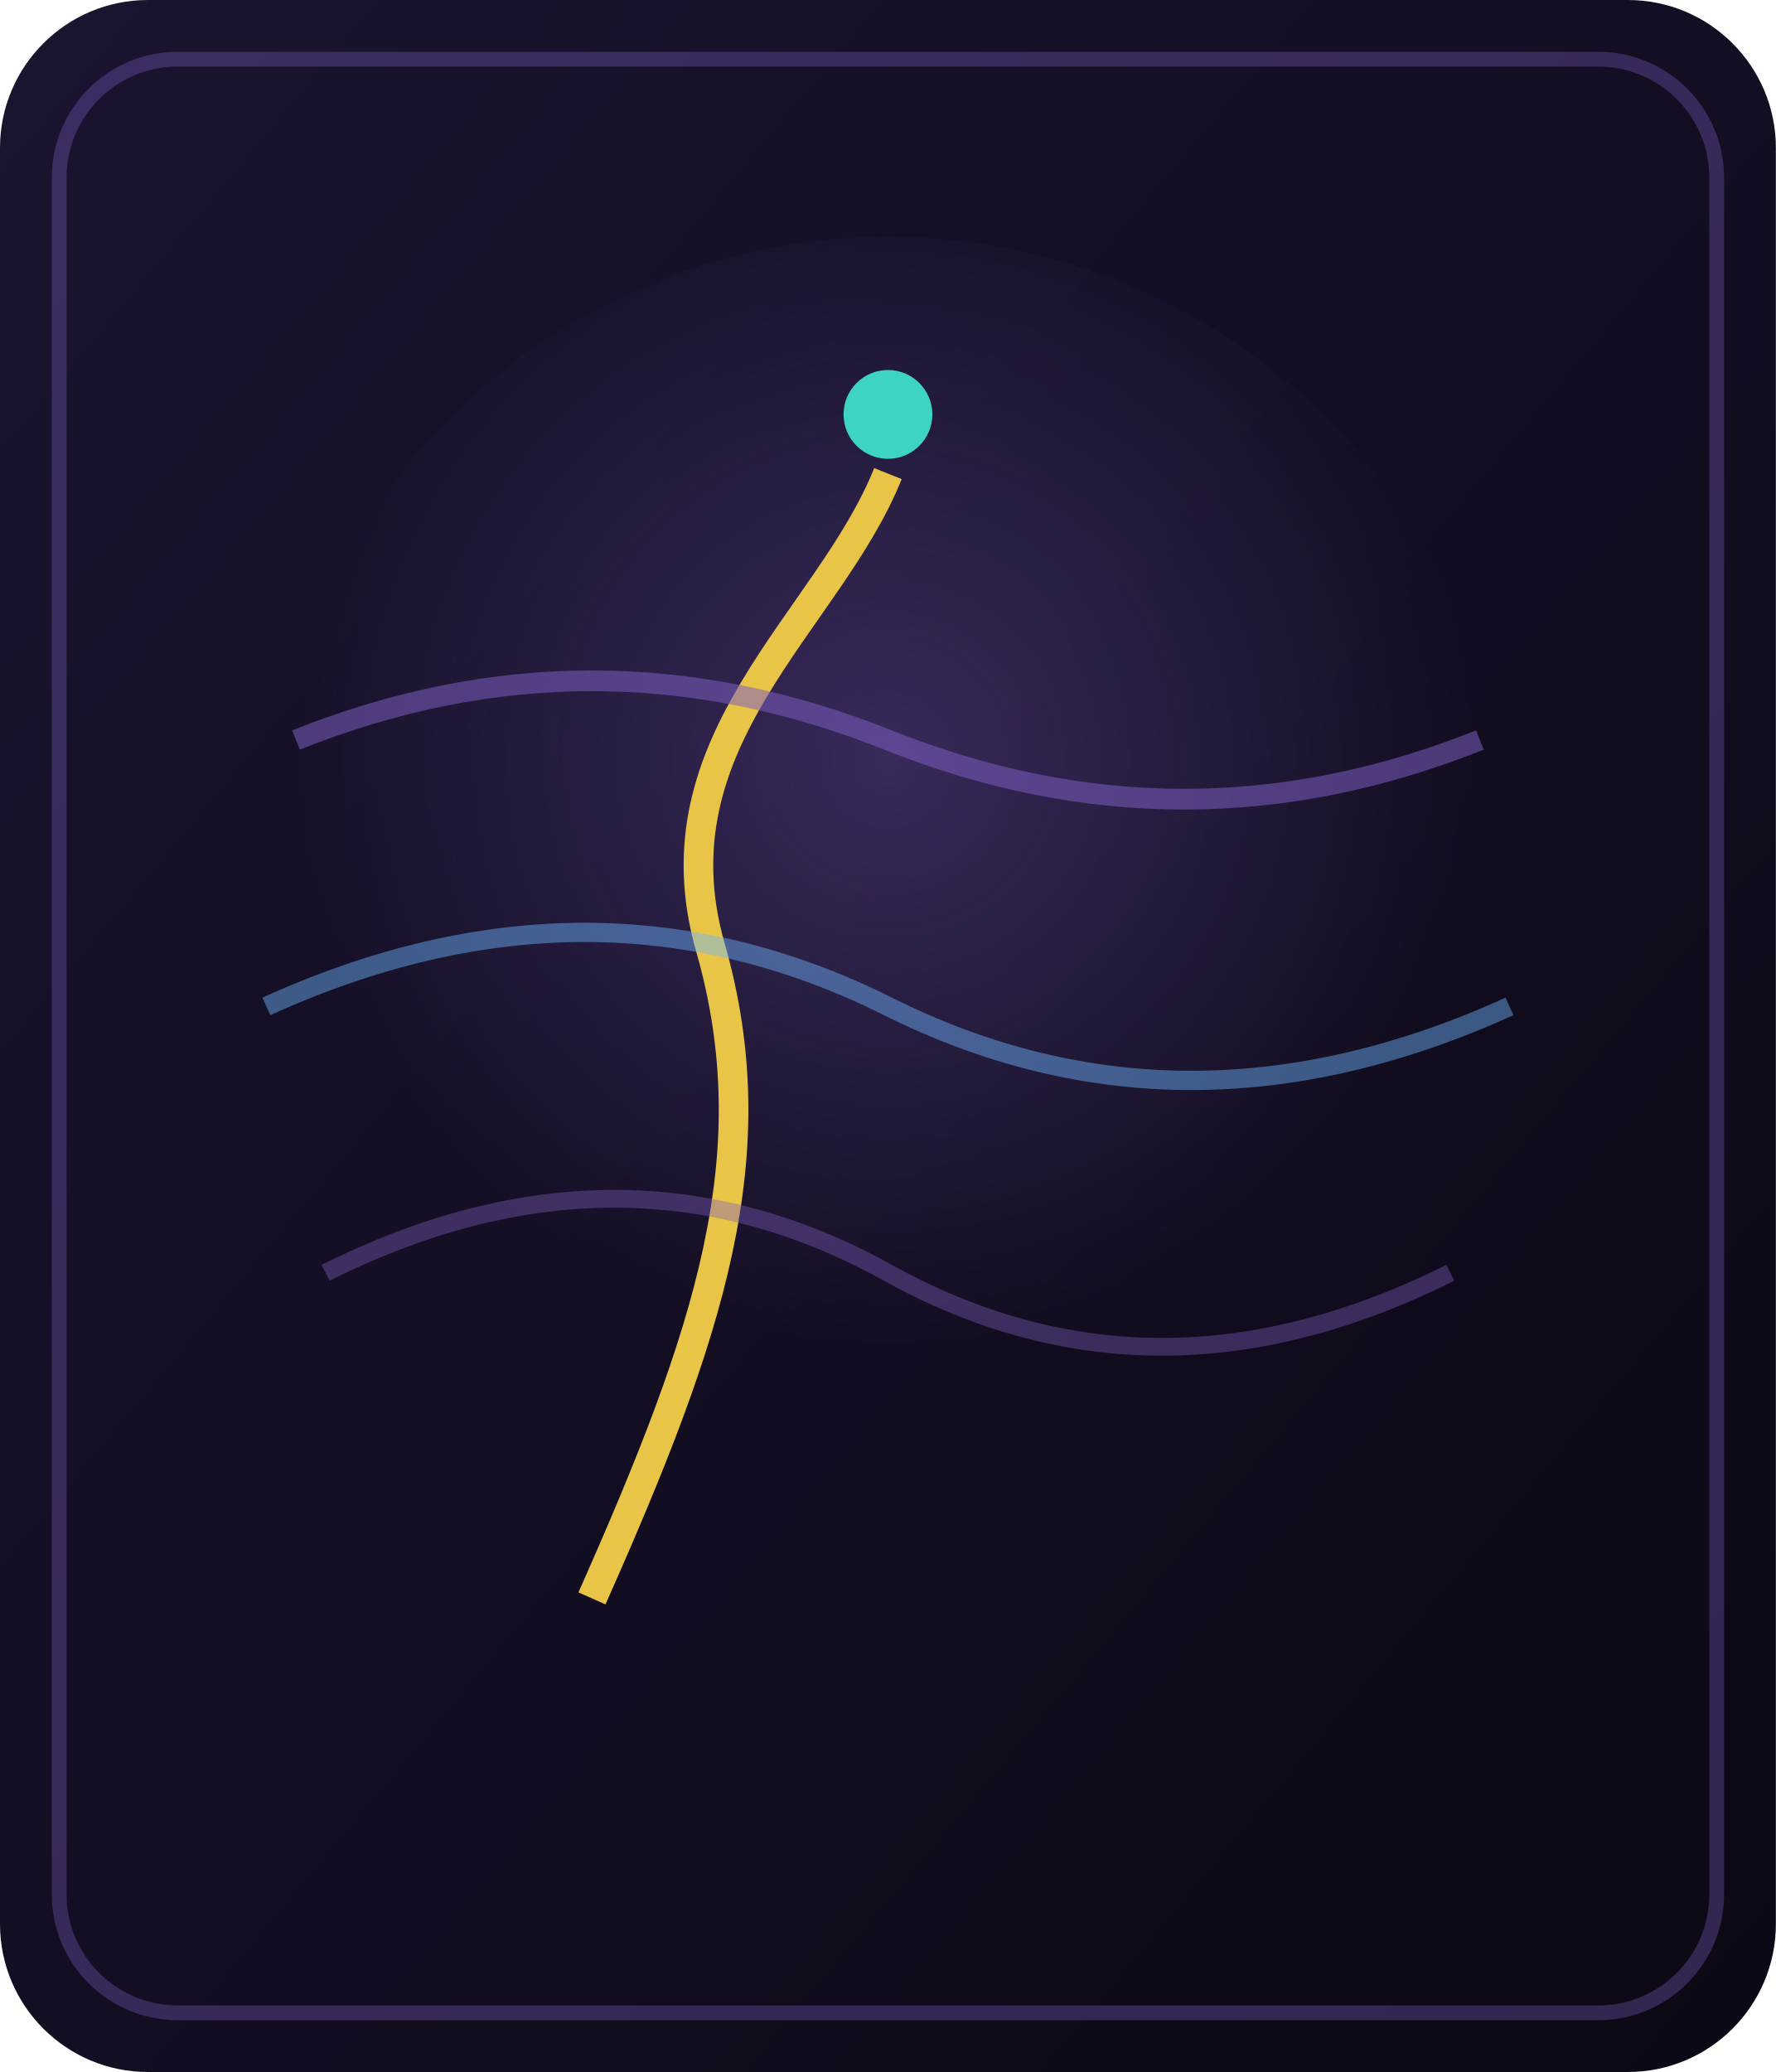
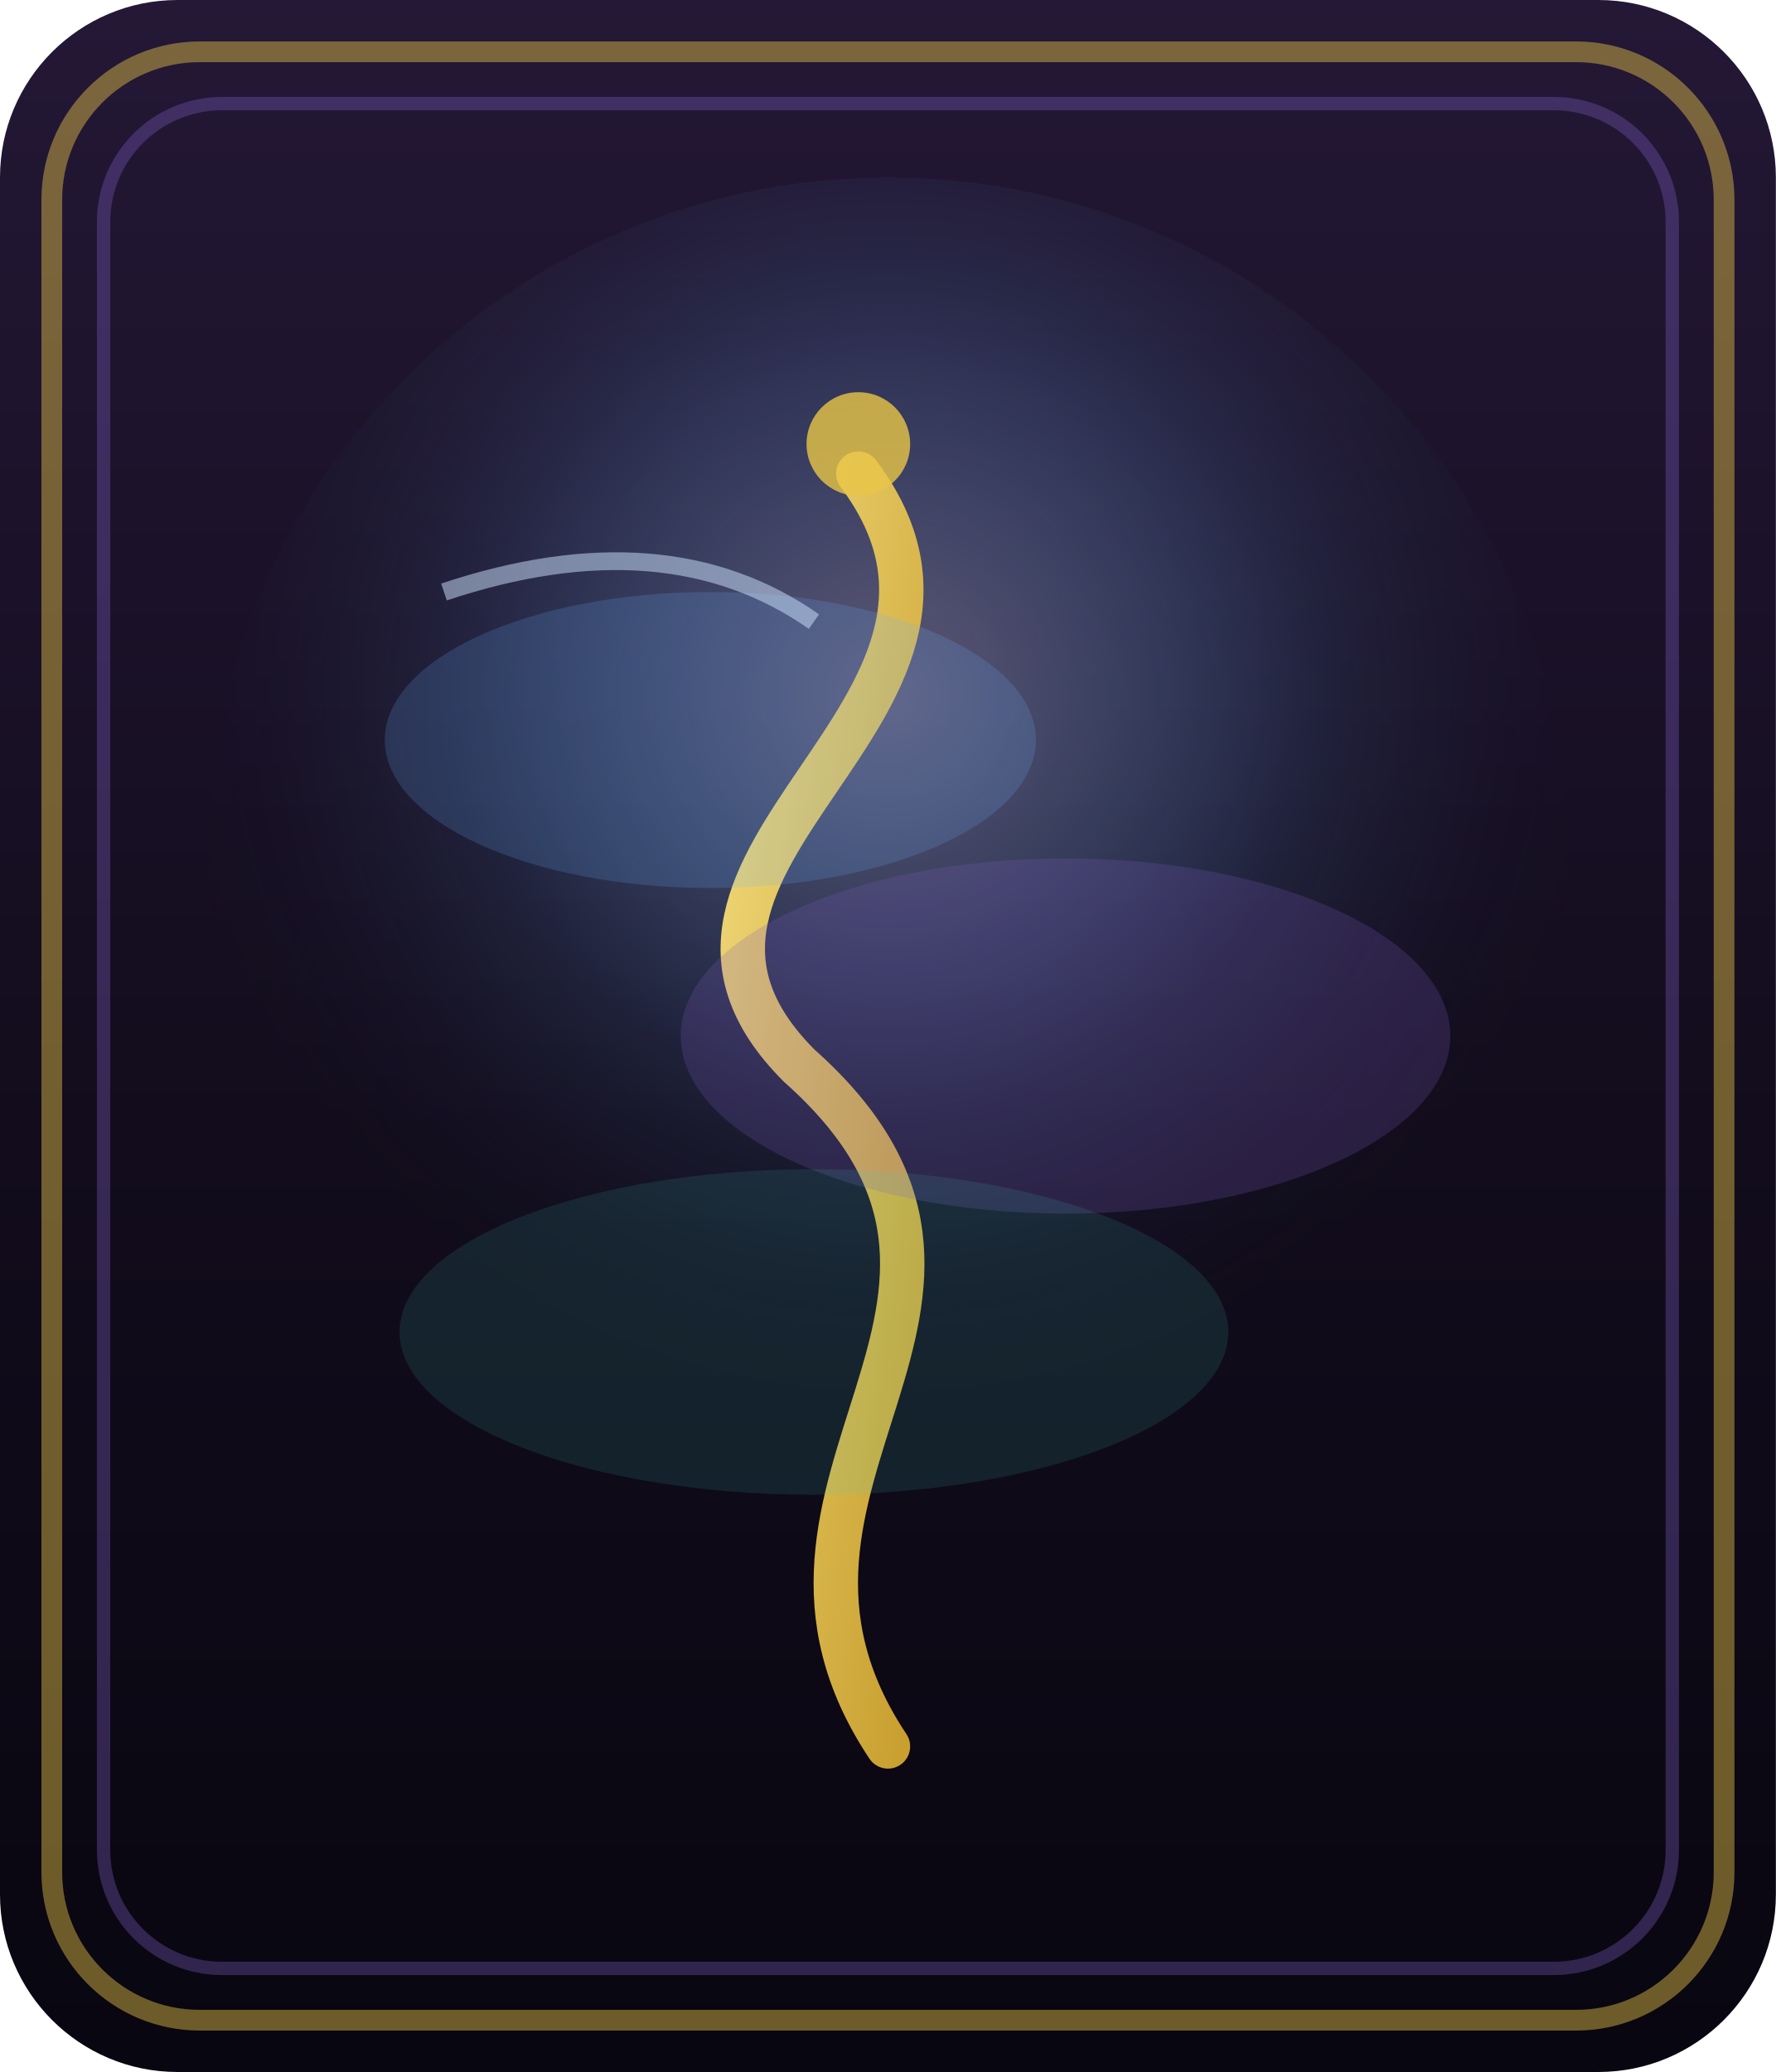
<svg xmlns="http://www.w3.org/2000/svg" viewBox="0 0 120 140" role="img" aria-label="Nebelpfad">
  <defs>
-     <linearGradient id="bg9" x1="0" y1="0" x2="1" y2="1">
-       <stop offset="0%" stop-color="#1a1430" />
-       <stop offset="100%" stop-color="#0c0814" />
+     <linearGradient id="bg9" x1="0" y1="0" x2="0" y2="1">
+       <stop offset="0%" stop-color="#241836" />
+       <stop offset="55%" stop-color="#120c1c" />
+       <stop offset="100%" stop-color="#080610" />
    </linearGradient>
-     <radialGradient id="glow9" cx="50%" cy="42%" r="48%">
-       <stop offset="0%" stop-color="#7c5cbf" stop-opacity="0.35" />
-       <stop offset="100%" stop-color="#7c5cbf" stop-opacity="0" />
+     <radialGradient id="glow9" cx="50%" cy="38%" r="55%">
+       <stop offset="0%" stop-color="#9a8fb0" stop-opacity="0.55" />
+       <stop offset="55%" stop-color="#6eb5ff" stop-opacity="0.12" />
+       <stop offset="100%" stop-color="#000" stop-opacity="0" />
    </radialGradient>
+     <linearGradient id="gold9" x1="0" y1="0" x2="1" y2="1">
+       <stop offset="0%" stop-color="#f0d878" />
+       <stop offset="100%" stop-color="#c9a030" />
+     </linearGradient>
  </defs>
-   <rect width="120" height="140" rx="10" fill="url(#bg9)" />
-   <rect x="4" y="4" width="112" height="132" rx="8" fill="none" stroke="#7c5cbf" stroke-opacity="0.35" stroke-width="1" />
-   <circle cx="60" cy="58" r="42" fill="url(#glow9)" />
-   <path d="M40 108 C48 90 52 78 48 64 C44 50 56 42 60 32" fill="none" stroke="#e8c547" stroke-width="2" />
-   <path d="M20 50 Q40 42 60 50 T100 50" fill="none" stroke="#7c5cbf" stroke-width="1.4" opacity="0.55" />
-   <path d="M18 68 Q40 58 60 68 T102 68" fill="none" stroke="#6eb5ff" stroke-width="1.3" opacity="0.45" />
-   <path d="M22 86 Q42 76 60 86 T98 86" fill="none" stroke="#7c5cbf" stroke-width="1.2" opacity="0.4" />
-   <circle cx="60" cy="28" r="3" fill="#3ed4c4" />
+   <rect width="120" height="140" rx="12" fill="url(#bg9)" />
+   <rect x="3.5" y="3.5" width="113" height="133" rx="10" fill="none" stroke="#e8c547" stroke-opacity="0.45" stroke-width="1.4" />
+   <rect x="7" y="7" width="106" height="126" rx="8" fill="none" stroke="#7c5cbf" stroke-opacity="0.35" stroke-width="0.9" />
+   <circle cx="60" cy="58" r="46" fill="url(#glow9)" />
+   <path d="M60 118 C48 100 72 88 54 72 C40 58 70 48 58 32" fill="none" stroke="url(#gold9)" stroke-width="3" stroke-linecap="round" />
+   <ellipse cx="48" cy="50" rx="22" ry="10" fill="#6eb5ff" fill-opacity="0.18" />
+   <ellipse cx="72" cy="70" rx="26" ry="12" fill="#7c5cbf" fill-opacity="0.22" />
+   <ellipse cx="55" cy="90" rx="28" ry="11" fill="#3ed4c4" fill-opacity="0.12" />
+   <circle cx="58" cy="30" r="3.5" fill="#e8c547" opacity="0.8" />
+   <path d="M30 40 Q45 35 55 42" fill="none" stroke="#cfe6ff" stroke-width="1.2" opacity="0.5" />
</svg>
